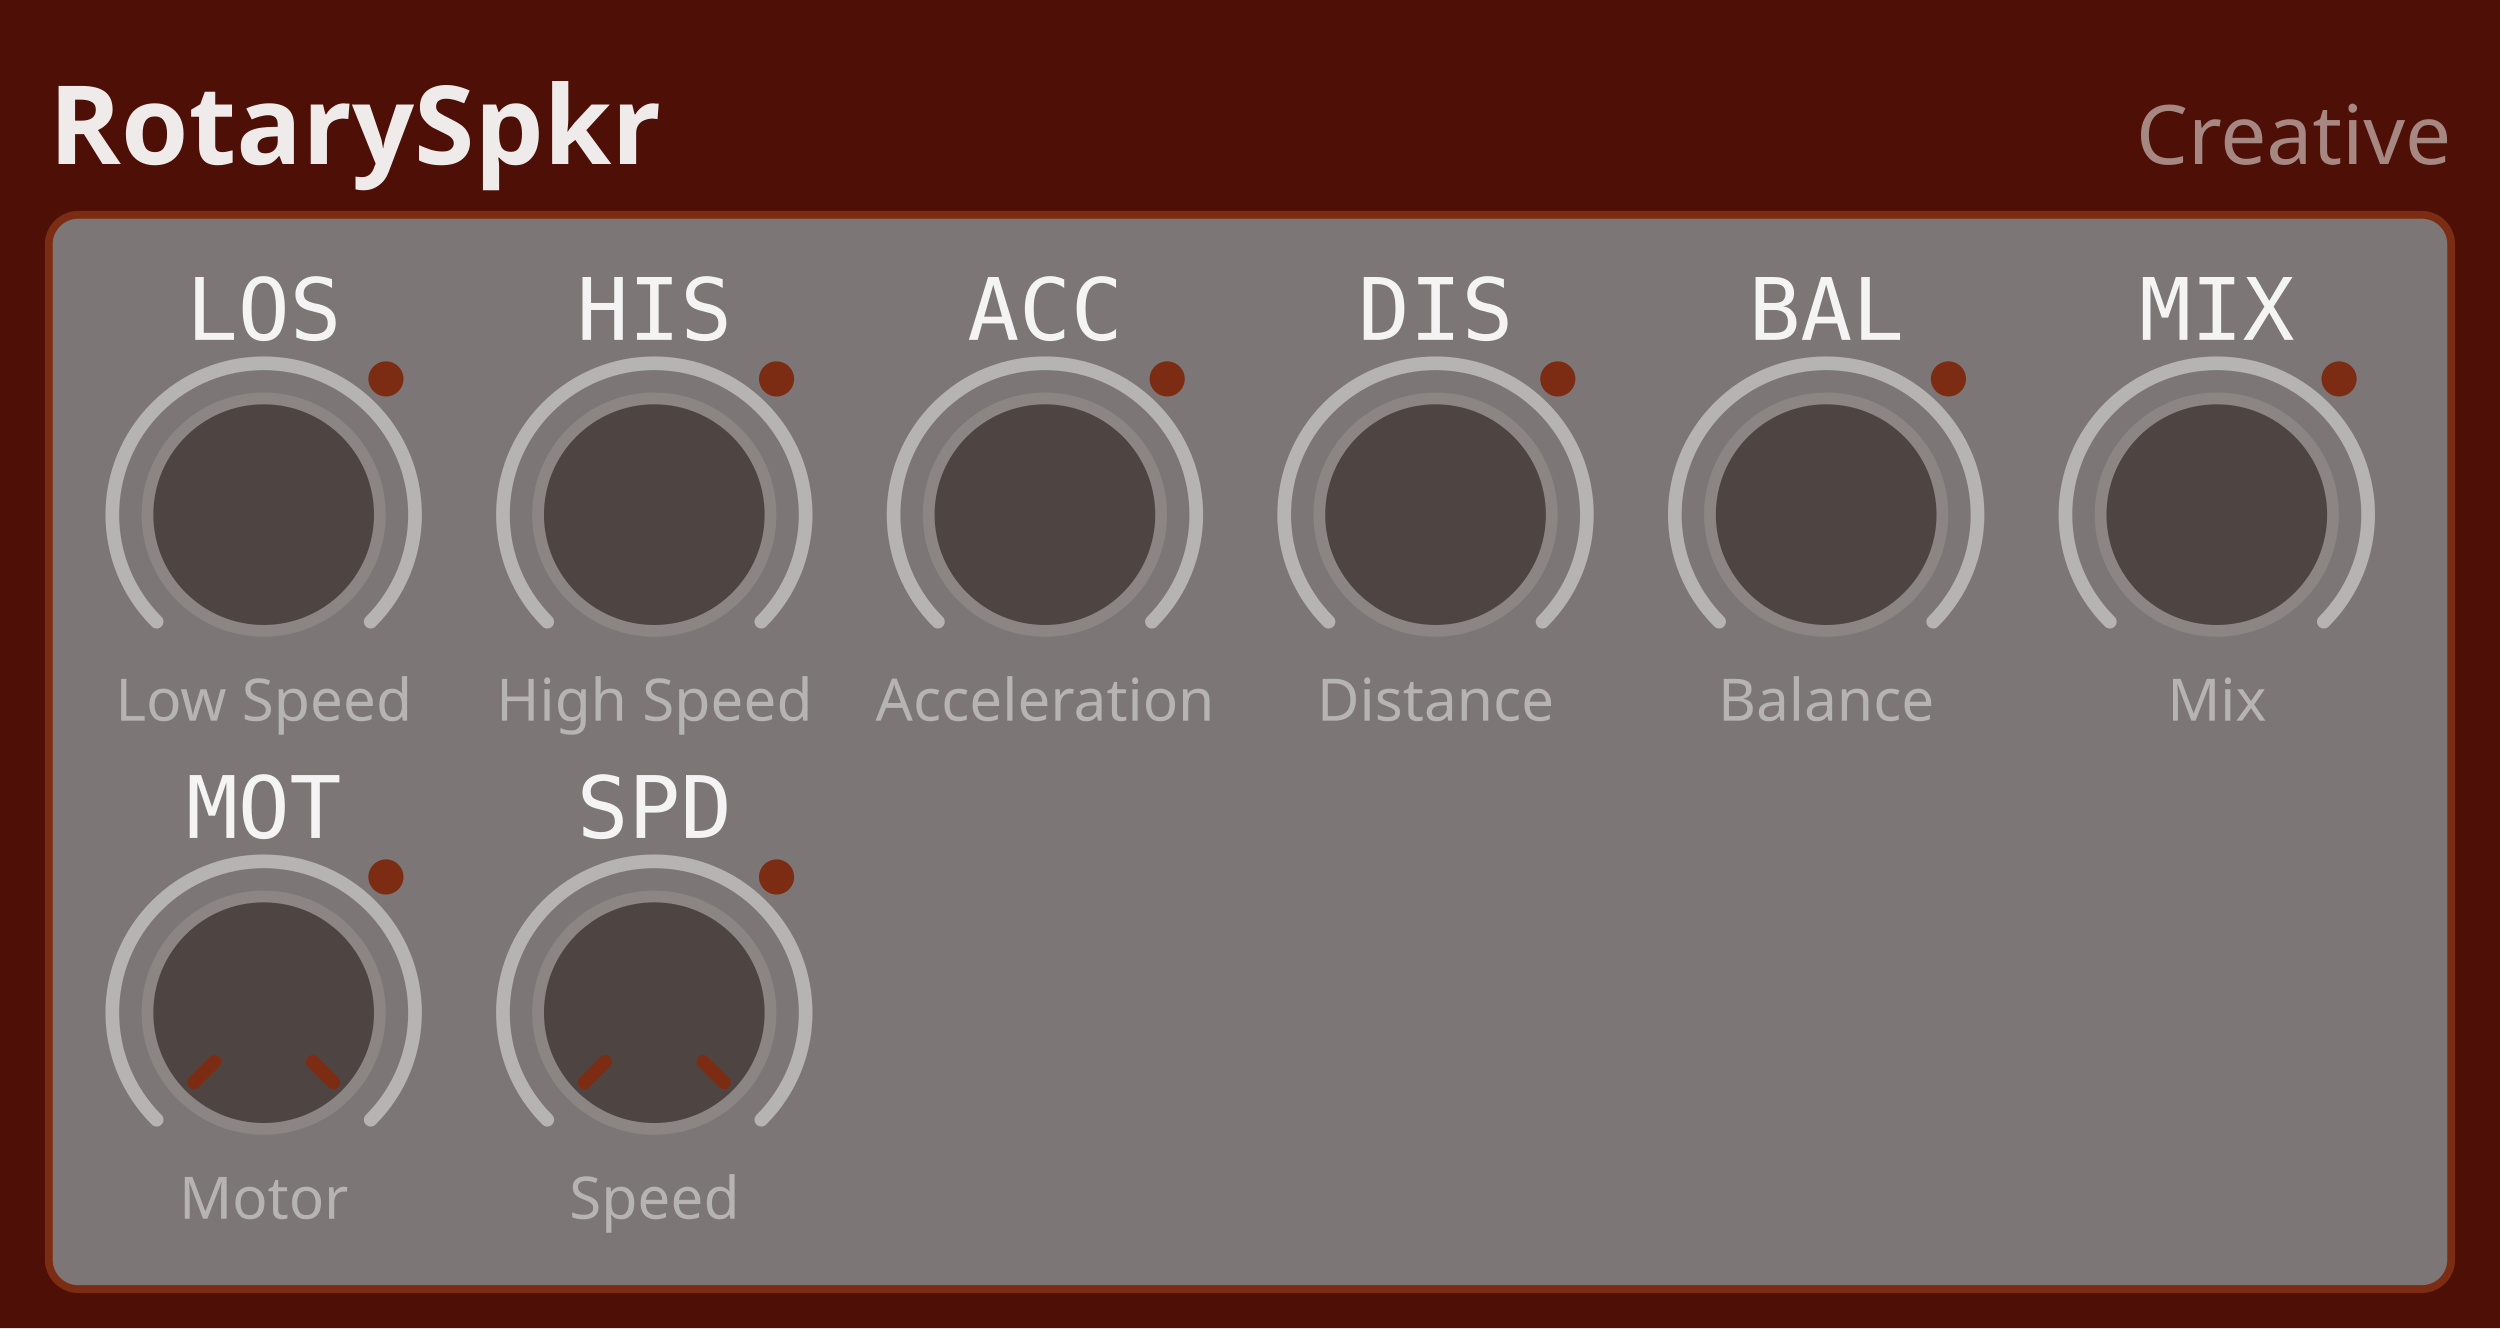
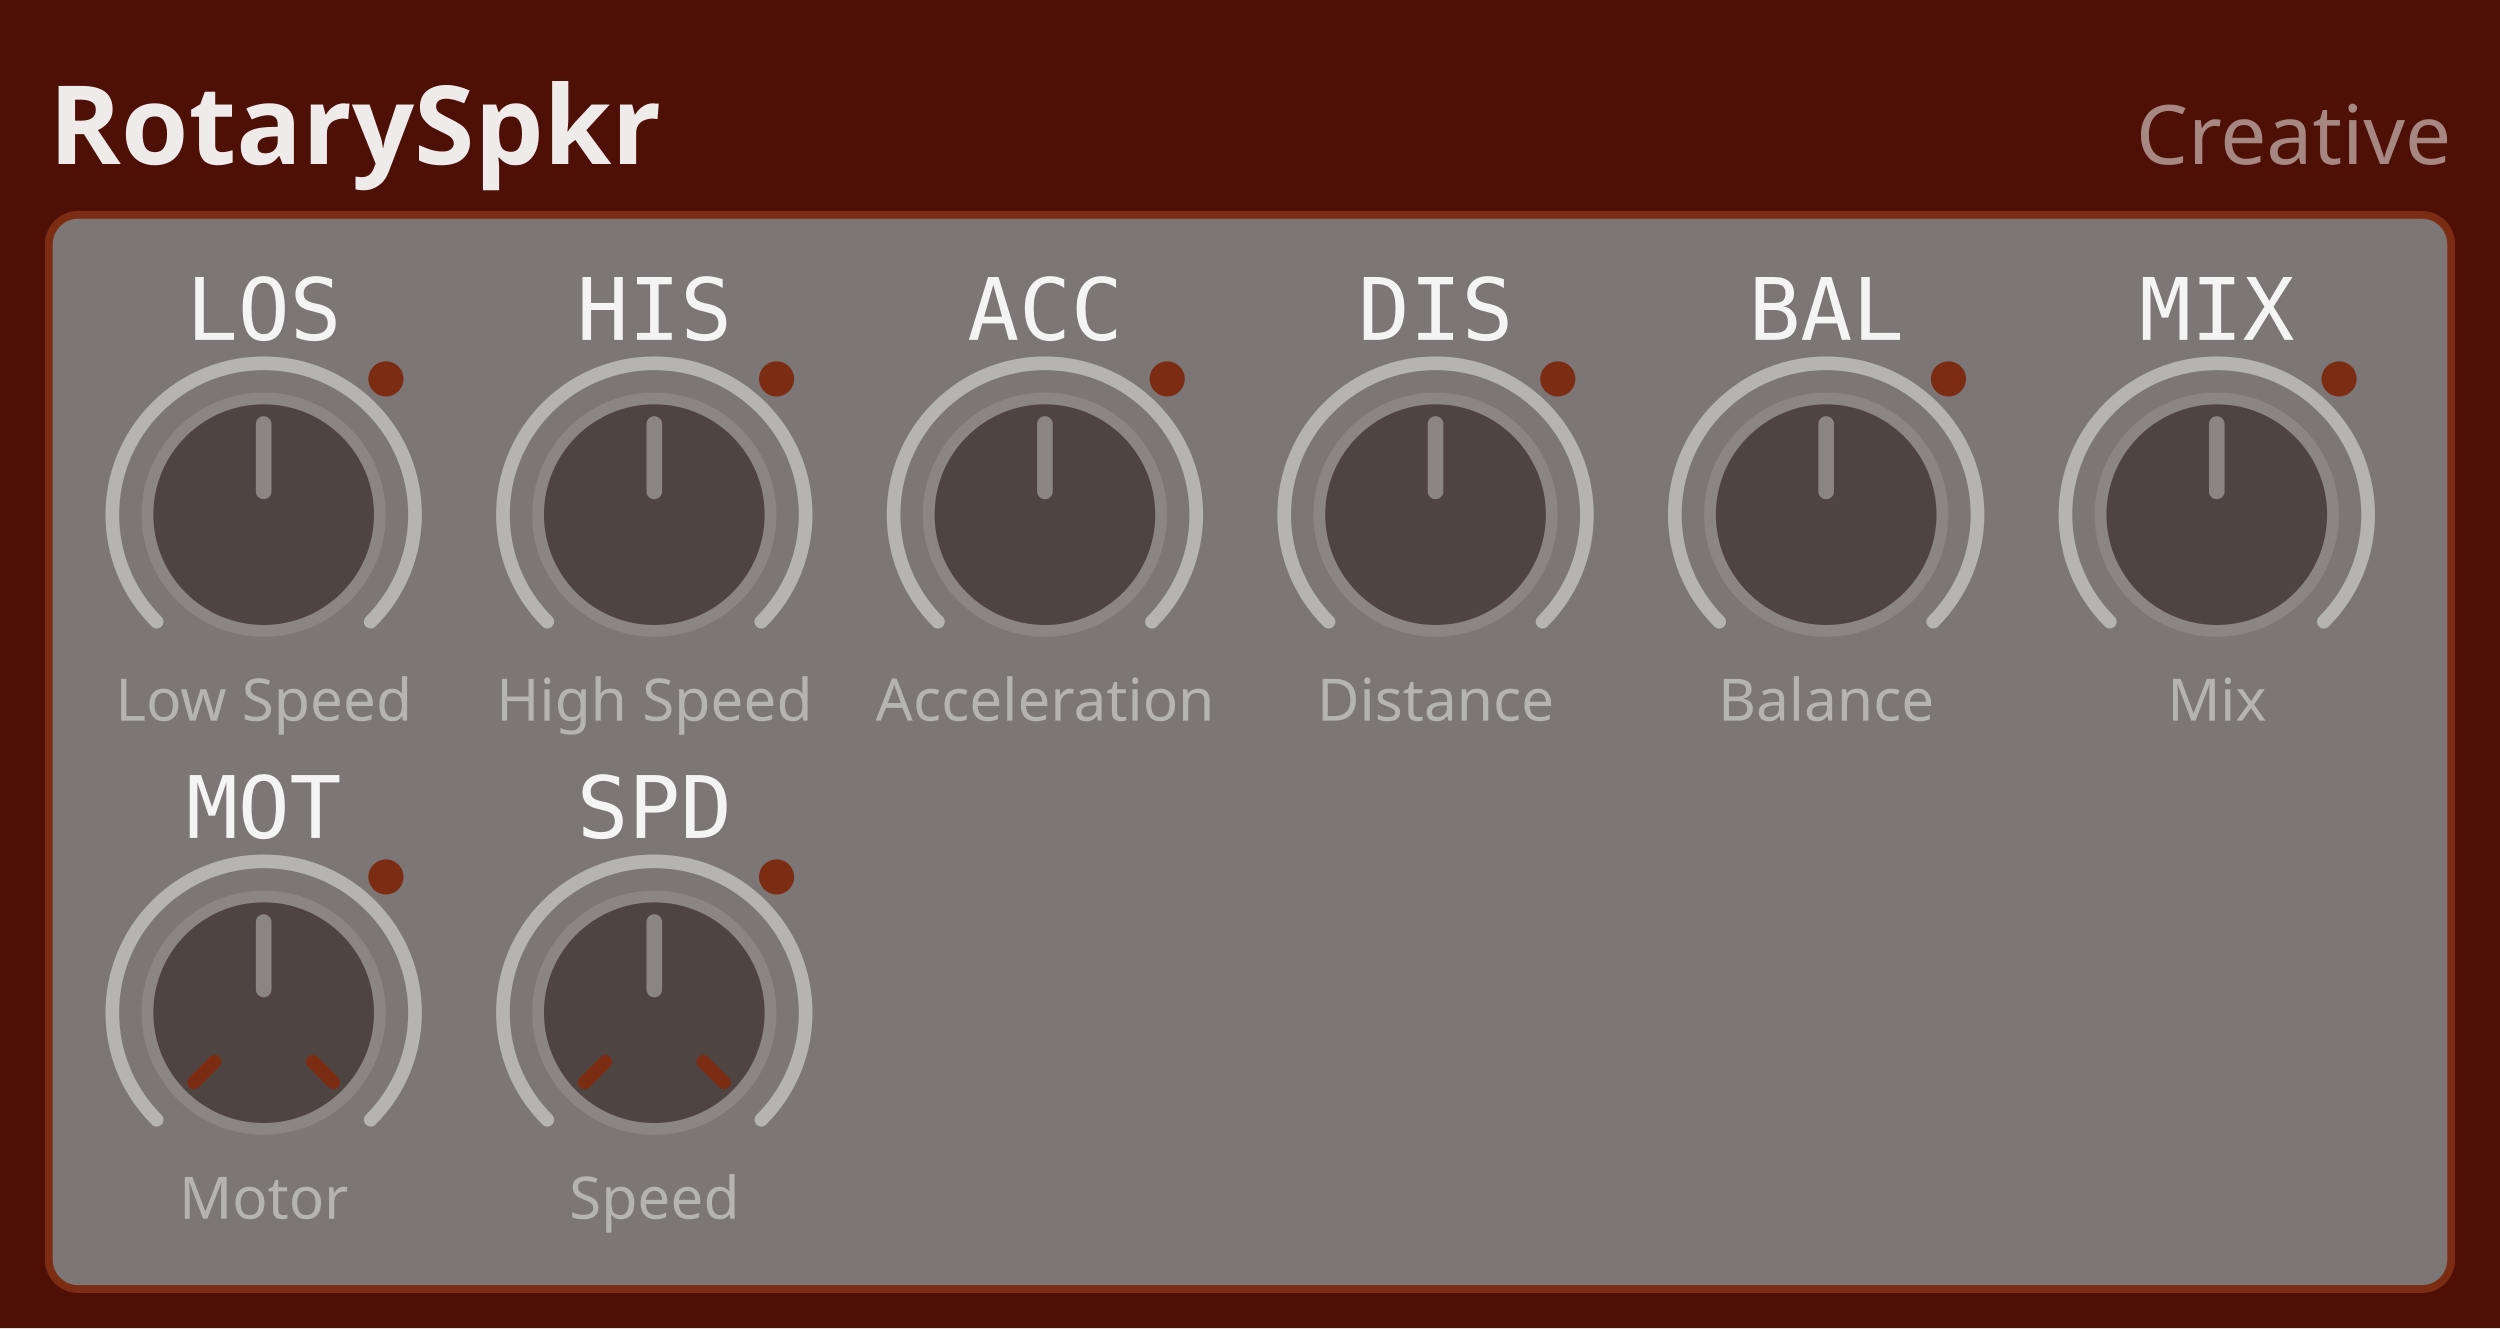
<svg xmlns="http://www.w3.org/2000/svg" viewBox="0 0 128 68.0" width="768" height="408" role="img" aria-label="Rotary Speaker front panel" font-family="ui-sans-serif, system-ui, sans-serif">
  <rect width="128" height="68.0" fill="#4e0f06" />
  <text x="2.5" y="8.4" font-size="5.6" font-weight="600" fill="#f0ebeb">RotarySpkr</text>
  <text x="125.5" y="8.4" font-size="4.2" text-anchor="end" fill="#a68782">Creative</text>
  <rect x="2.5" y="11.0" width="123.0" height="55.0" rx="1.5" fill="#7c7776" stroke="#7c2c13" stroke-width="0.4" />
  <text x="13.50" y="17.40" font-size="4.4" text-anchor="middle" font-family="ui-monospace, SFMono-Regular, Menlo, monospace" fill="#f4f4f4">LOS</text>
  <path d="M 8.02 31.83 A 7.75 7.75 0 1 1 18.98 31.83" fill="none" stroke="#b6b4b3" stroke-width="0.7" stroke-linecap="round" />
  <circle cx="13.50" cy="26.35" r="5.95" fill="#4e4543" stroke="#8b8684" stroke-width="0.6" />
+   <line x1="13.50" y1="25.16" x2="13.50" y2="21.71" stroke="#8b8684" stroke-width="0.8" stroke-linecap="round" />
  <circle cx="19.76" cy="19.40" r="0.9" fill="#7c2c13" />
  <text x="13.50" y="36.90" font-size="3" text-anchor="middle" fill="#b6b4b3">Low Speed</text>
  <text x="33.50" y="17.40" font-size="4.4" text-anchor="middle" font-family="ui-monospace, SFMono-Regular, Menlo, monospace" fill="#f4f4f4">HIS</text>
  <path d="M 28.02 31.83 A 7.75 7.75 0 1 1 38.98 31.83" fill="none" stroke="#b6b4b3" stroke-width="0.7" stroke-linecap="round" />
  <circle cx="33.50" cy="26.35" r="5.95" fill="#4e4543" stroke="#8b8684" stroke-width="0.6" />
+   <line x1="33.50" y1="25.16" x2="33.50" y2="21.71" stroke="#8b8684" stroke-width="0.8" stroke-linecap="round" />
  <circle cx="39.76" cy="19.40" r="0.9" fill="#7c2c13" />
  <text x="33.50" y="36.90" font-size="3" text-anchor="middle" fill="#b6b4b3">High Speed</text>
  <text x="53.50" y="17.40" font-size="4.4" text-anchor="middle" font-family="ui-monospace, SFMono-Regular, Menlo, monospace" fill="#f4f4f4">ACC</text>
  <path d="M 48.02 31.83 A 7.75 7.75 0 1 1 58.98 31.83" fill="none" stroke="#b6b4b3" stroke-width="0.7" stroke-linecap="round" />
  <circle cx="53.50" cy="26.35" r="5.95" fill="#4e4543" stroke="#8b8684" stroke-width="0.6" />
+   <line x1="53.50" y1="25.16" x2="53.50" y2="21.71" stroke="#8b8684" stroke-width="0.8" stroke-linecap="round" />
  <circle cx="59.76" cy="19.40" r="0.9" fill="#7c2c13" />
  <text x="53.50" y="36.90" font-size="3" text-anchor="middle" fill="#b6b4b3" textLength="17.0" lengthAdjust="spacingAndGlyphs">Acceleration</text>
  <text x="73.50" y="17.40" font-size="4.4" text-anchor="middle" font-family="ui-monospace, SFMono-Regular, Menlo, monospace" fill="#f4f4f4">DIS</text>
  <path d="M 68.02 31.83 A 7.75 7.75 0 1 1 78.98 31.83" fill="none" stroke="#b6b4b3" stroke-width="0.7" stroke-linecap="round" />
  <circle cx="73.50" cy="26.35" r="5.95" fill="#4e4543" stroke="#8b8684" stroke-width="0.6" />
+   <line x1="73.50" y1="25.16" x2="73.50" y2="21.71" stroke="#8b8684" stroke-width="0.8" stroke-linecap="round" />
  <circle cx="79.76" cy="19.40" r="0.9" fill="#7c2c13" />
  <text x="73.50" y="36.90" font-size="3" text-anchor="middle" fill="#b6b4b3">Distance</text>
  <text x="93.50" y="17.40" font-size="4.4" text-anchor="middle" font-family="ui-monospace, SFMono-Regular, Menlo, monospace" fill="#f4f4f4">BAL</text>
  <path d="M 88.02 31.83 A 7.75 7.75 0 1 1 98.98 31.83" fill="none" stroke="#b6b4b3" stroke-width="0.7" stroke-linecap="round" />
  <circle cx="93.50" cy="26.35" r="5.95" fill="#4e4543" stroke="#8b8684" stroke-width="0.6" />
+   <line x1="93.50" y1="25.16" x2="93.50" y2="21.71" stroke="#8b8684" stroke-width="0.8" stroke-linecap="round" />
  <circle cx="99.76" cy="19.40" r="0.9" fill="#7c2c13" />
  <text x="93.50" y="36.90" font-size="3" text-anchor="middle" fill="#b6b4b3">Balance</text>
  <text x="113.50" y="17.40" font-size="4.4" text-anchor="middle" font-family="ui-monospace, SFMono-Regular, Menlo, monospace" fill="#f4f4f4">MIX</text>
  <path d="M 108.02 31.83 A 7.75 7.75 0 1 1 118.98 31.83" fill="none" stroke="#b6b4b3" stroke-width="0.7" stroke-linecap="round" />
  <circle cx="113.50" cy="26.35" r="5.95" fill="#4e4543" stroke="#8b8684" stroke-width="0.6" />
+   <line x1="113.50" y1="25.16" x2="113.50" y2="21.71" stroke="#8b8684" stroke-width="0.8" stroke-linecap="round" />
  <circle cx="119.76" cy="19.40" r="0.9" fill="#7c2c13" />
  <text x="113.50" y="36.90" font-size="3" text-anchor="middle" fill="#b6b4b3">Mix</text>
  <text x="13.50" y="42.90" font-size="4.4" text-anchor="middle" font-family="ui-monospace, SFMono-Regular, Menlo, monospace" fill="#f4f4f4">MOT</text>
  <path d="M 8.02 57.33 A 7.75 7.75 0 1 1 18.98 57.33" fill="none" stroke="#b6b4b3" stroke-width="0.7" stroke-linecap="round" />
  <circle cx="13.50" cy="51.85" r="5.95" fill="#4e4543" stroke="#8b8684" stroke-width="0.6" />
+   <line x1="13.50" y1="50.66" x2="13.50" y2="47.21" stroke="#8b8684" stroke-width="0.8" stroke-linecap="round" />
  <line x1="10.99" y1="54.36" x2="9.93" y2="55.42" stroke="#7c2c13" stroke-width="0.7" stroke-linecap="round" />
  <line x1="16.01" y1="54.36" x2="17.07" y2="55.42" stroke="#7c2c13" stroke-width="0.7" stroke-linecap="round" />
  <circle cx="19.76" cy="44.90" r="0.9" fill="#7c2c13" />
  <text x="13.50" y="62.40" font-size="3" text-anchor="middle" fill="#b6b4b3">Motor</text>
  <text x="33.50" y="42.90" font-size="4.4" text-anchor="middle" font-family="ui-monospace, SFMono-Regular, Menlo, monospace" fill="#f4f4f4">SPD</text>
  <path d="M 28.02 57.33 A 7.75 7.75 0 1 1 38.98 57.33" fill="none" stroke="#b6b4b3" stroke-width="0.7" stroke-linecap="round" />
  <circle cx="33.50" cy="51.85" r="5.95" fill="#4e4543" stroke="#8b8684" stroke-width="0.6" />
+   <line x1="33.50" y1="50.66" x2="33.50" y2="47.21" stroke="#8b8684" stroke-width="0.8" stroke-linecap="round" />
  <line x1="30.99" y1="54.36" x2="29.93" y2="55.42" stroke="#7c2c13" stroke-width="0.7" stroke-linecap="round" />
  <line x1="36.01" y1="54.36" x2="37.07" y2="55.42" stroke="#7c2c13" stroke-width="0.7" stroke-linecap="round" />
  <circle cx="39.76" cy="44.90" r="0.9" fill="#7c2c13" />
  <text x="33.50" y="62.40" font-size="3" text-anchor="middle" fill="#b6b4b3">Speed</text>
</svg>
